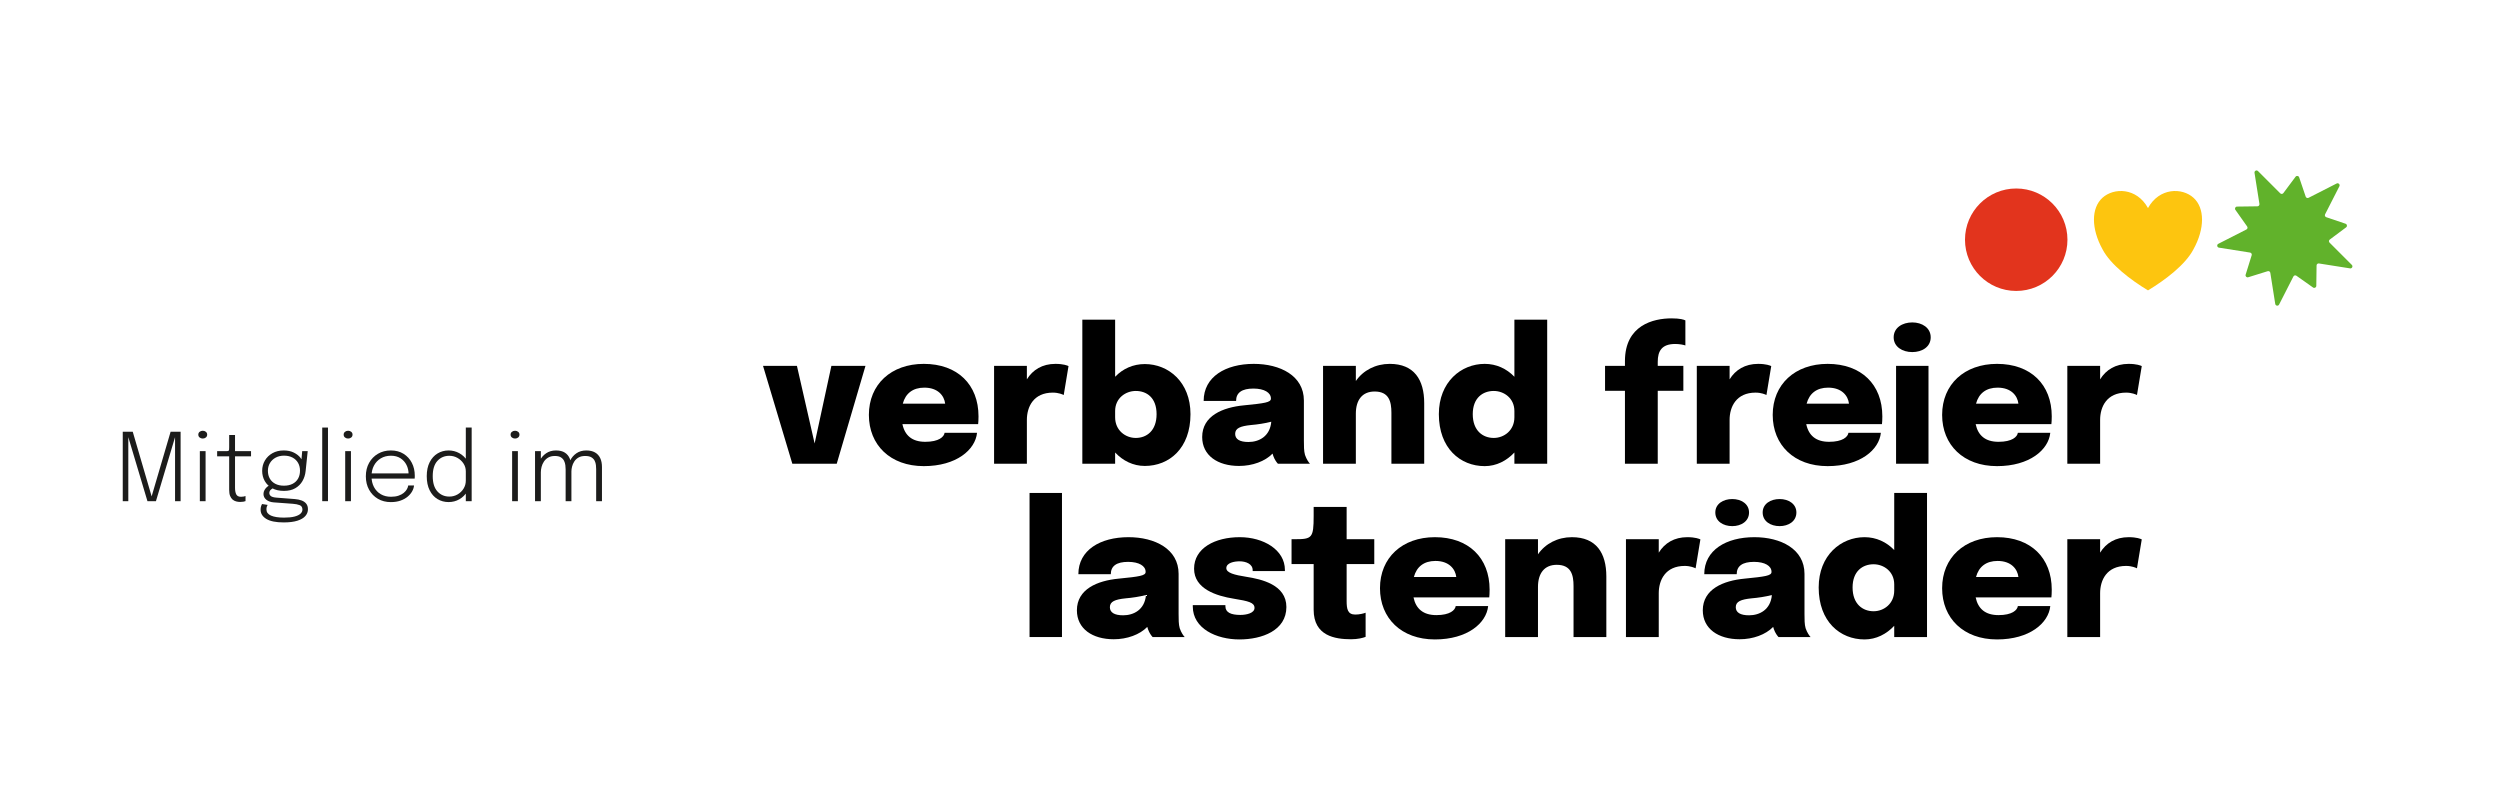
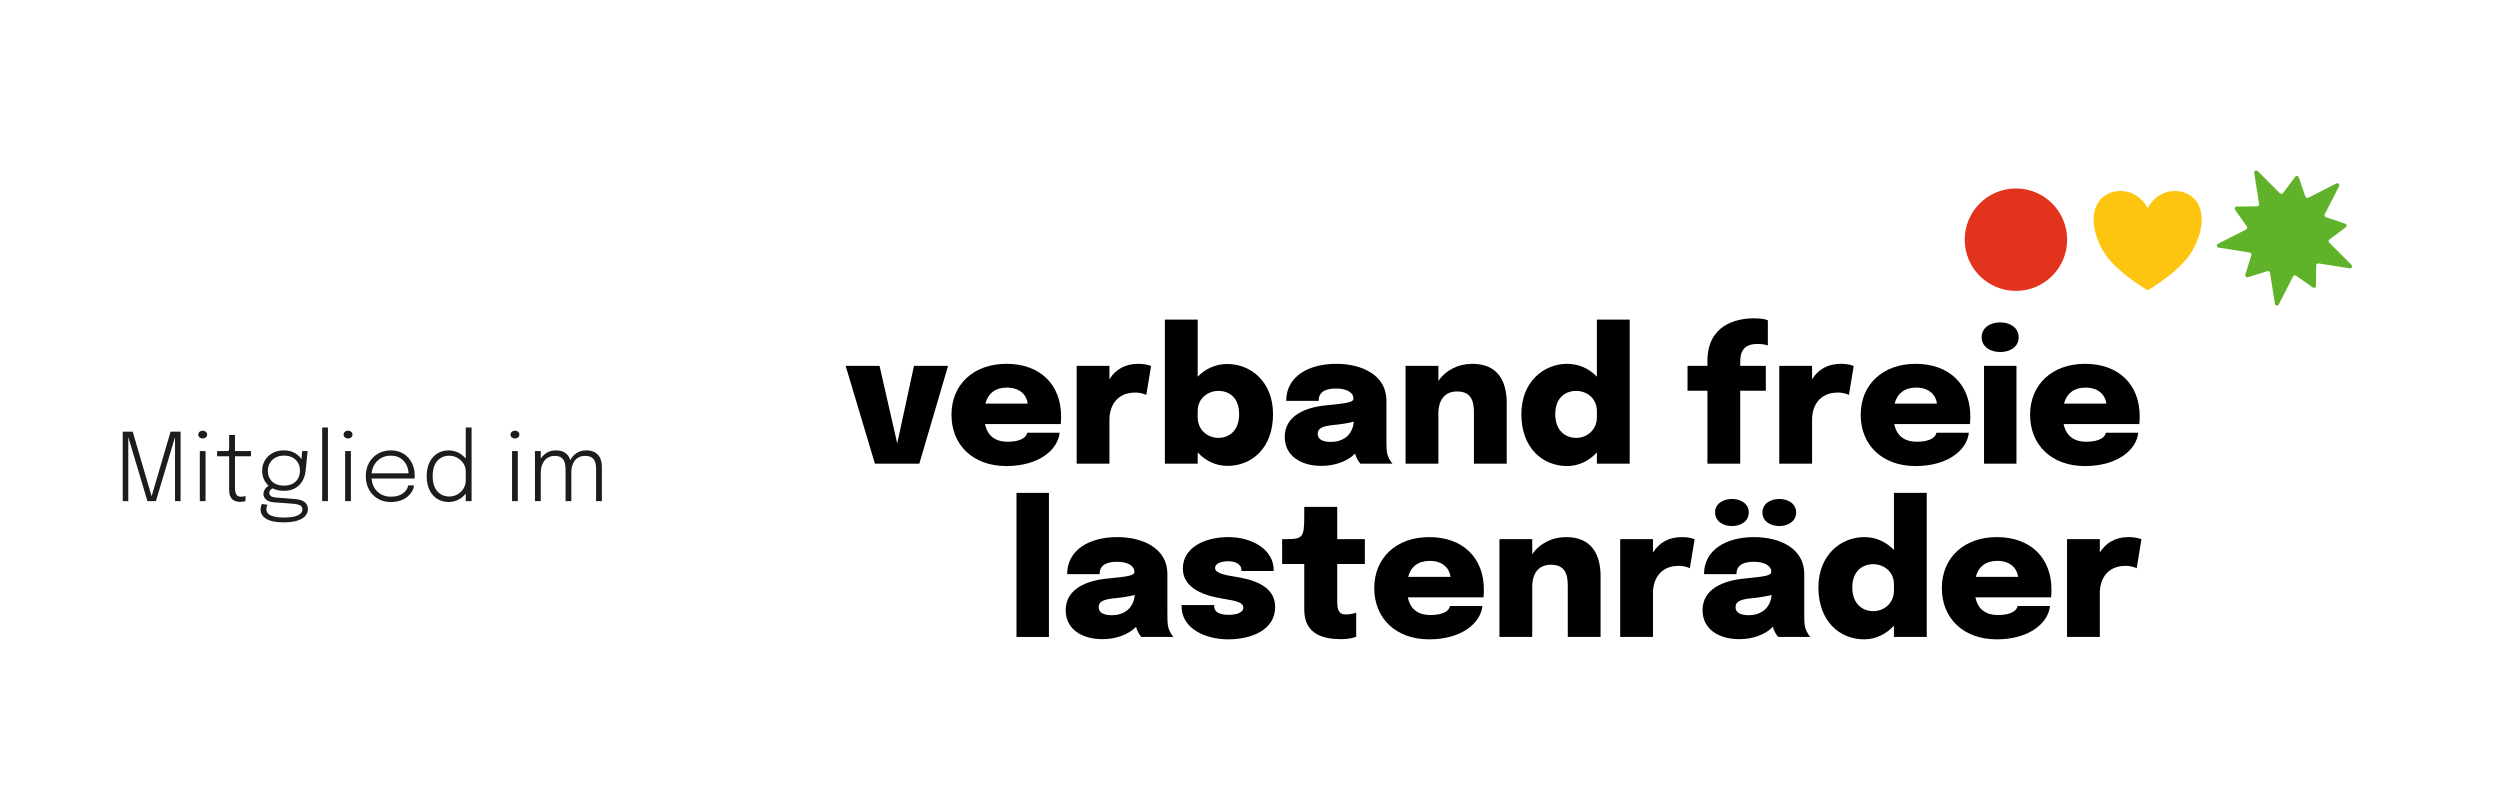
- <svg xmlns="http://www.w3.org/2000/svg" width="100%" height="100%" viewBox="0 0 4566 1467" version="1.1" xml:space="preserve" style="fill-rule:evenodd;clip-rule:evenodd;stroke-linejoin:round;stroke-miterlimit:2;">
-   <rect id="mitglied-verbandfreierlastenräder-b" x="0.346" y="0.69" width="4565.48" height="1465.83" style="fill:none;" />
-   <g transform="matrix(6.73787,0,0,6.73787,-2188.87,-3563.61)">
-     <g transform="matrix(49.9432,0,0,49.9432,531.292,654.595)">
+ <svg xmlns="http://www.w3.org/2000/svg" width="100%" height="100%" viewBox="0 0 1096 353" version="1.1" xml:space="preserve" style="fill-rule:evenodd;clip-rule:evenodd;stroke-linejoin:round;stroke-miterlimit:2;">
+   <rect id="mitglied-verbandfreierlastenräder-b" x="0.083" y="0.166" width="1095.72" height="351.798" style="fill:none;" />
+   <g transform="matrix(1.61709,0,0,1.61709,-525.328,-855.267)">
+     <g transform="matrix(49.9432,0,0,49.9432,553.717,654.595)">
      <path d="M0.564,-0.531l-0.185,-0l-0.091,0.421l-0.096,-0.421l-0.184,-0l0.159,0.531l0.241,-0l0.156,-0.531Z" style="fill-rule:nonzero;" />
    </g>
-     <g transform="matrix(49.9432,0,0,49.9432,558.936,654.595)">
+     <g transform="matrix(49.9432,0,0,49.9432,581.36,654.595)">
      <path d="M0.616,-0.168l-0.176,-0c-0.003,0.022 -0.031,0.049 -0.105,0.049c-0.071,0 -0.111,-0.034 -0.124,-0.096l0.411,0c0.001,-0.008 0.002,-0.024 0.002,-0.042c-0,-0.173 -0.114,-0.285 -0.297,-0.285c-0.177,0 -0.298,0.111 -0.298,0.277c0,0.163 0.116,0.278 0.298,0.278c0.177,-0 0.28,-0.089 0.289,-0.181Zm-0.286,-0.245c0.074,0 0.108,0.044 0.113,0.087l-0.23,-0c0.015,-0.056 0.055,-0.087 0.117,-0.087Z" style="fill-rule:nonzero;" />
    </g>
-     <g transform="matrix(49.9432,0,0,49.9432,591.524,654.595)">
+     <g transform="matrix(49.9432,0,0,49.9432,613.948,654.595)">
      <path d="M0.056,-0l0.178,-0l0,-0.238c0,-0.071 0.036,-0.148 0.141,-0.148c0.031,0 0.053,0.01 0.059,0.013l0.026,-0.157c-0.006,-0.003 -0.028,-0.012 -0.071,-0.012c-0.071,0 -0.123,0.032 -0.155,0.084l0,-0.073l-0.178,-0l-0,0.531Z" style="fill-rule:nonzero;" />
    </g>
-     <g transform="matrix(49.9432,0,0,49.9432,615.446,654.595)">
+     <g transform="matrix(49.9432,0,0,49.9432,637.871,654.595)">
      <path d="M0.056,-0l0.178,-0l0,-0.061c0.042,0.045 0.098,0.073 0.161,0.073c0.133,0 0.248,-0.096 0.248,-0.281c0,-0.175 -0.12,-0.272 -0.248,-0.272c-0.063,-0 -0.119,0.025 -0.161,0.069l0,-0.31l-0.178,0l-0,0.782Zm0.29,-0.395c0.06,-0 0.113,0.037 0.113,0.126c0,0.09 -0.054,0.129 -0.113,0.129c-0.056,0 -0.112,-0.041 -0.112,-0.112l0,-0.034c0,-0.07 0.057,-0.109 0.112,-0.109Z" style="fill-rule:nonzero;" />
    </g>
-     <g transform="matrix(49.9432,0,0,49.9432,649.033,654.595)">
+     <g transform="matrix(49.9432,0,0,49.9432,671.458,654.595)">
      <path d="M0.234,0.012c0.073,-0 0.141,-0.025 0.182,-0.067c0.001,0.004 0.002,0.008 0.004,0.013c0.007,0.02 0.019,0.036 0.025,0.042l0.174,0c-0.006,-0.006 -0.019,-0.024 -0.027,-0.048c-0.006,-0.021 -0.006,-0.048 -0.006,-0.077l-0,-0.218c-0,-0.135 -0.129,-0.199 -0.272,-0.199c-0.153,0 -0.272,0.07 -0.272,0.201l0.176,0c0,-0.045 0.032,-0.067 0.094,-0.067c0.059,-0 0.095,0.022 0.095,0.054l-0,0.001c-0,0.02 -0.034,0.025 -0.146,0.036c-0.116,0.011 -0.227,0.057 -0.227,0.172c0,0.1 0.084,0.157 0.2,0.157Zm0.051,-0.13c-0.047,-0 -0.072,-0.015 -0.072,-0.044c0,-0.031 0.028,-0.042 0.085,-0.048c0.036,-0.003 0.076,-0.009 0.111,-0.018c-0.007,0.08 -0.067,0.11 -0.124,0.11Z" style="fill-rule:nonzero;" />
    </g>
-     <g transform="matrix(49.9432,0,0,49.9432,680.697,654.595)">
+     <g transform="matrix(49.9432,0,0,49.9432,703.122,654.595)">
      <path d="M0.056,-0l0.178,-0l-0,-0.272c-0,-0.073 0.034,-0.12 0.102,-0.12c0.078,-0 0.091,0.055 0.091,0.115l0,0.277l0.178,-0l0,-0.329c0,-0.126 -0.054,-0.213 -0.187,-0.213c-0.077,0 -0.144,0.035 -0.184,0.093l-0,-0.082l-0.178,-0l-0,0.531Z" style="fill-rule:nonzero;" />
    </g>
-     <g transform="matrix(49.9432,0,0,49.9432,713.435,654.595)">
+     <g transform="matrix(49.9432,0,0,49.9432,735.859,654.595)">
      <path d="M0.278,0.013c0.063,-0 0.119,-0.029 0.161,-0.074l-0,0.061l0.178,-0l0,-0.782l-0.178,0l-0,0.31c-0.042,-0.044 -0.098,-0.07 -0.161,-0.07c-0.128,0 -0.249,0.098 -0.249,0.273c0,0.185 0.116,0.282 0.249,0.282Zm0.049,-0.153c-0.059,0 -0.114,-0.039 -0.114,-0.129c0,-0.089 0.055,-0.126 0.114,-0.126c0.055,-0 0.112,0.039 0.112,0.109l-0,0.034c-0,0.071 -0.056,0.112 -0.112,0.112Z" style="fill-rule:nonzero;" />
    </g>
-     <g transform="matrix(49.9432,0,0,49.9432,759.383,654.595)">
+     <g transform="matrix(49.9432,0,0,49.9432,781.807,654.595)">
      <path d="M0.119,-0l0.178,-0l0,-0.396l0.139,-0l-0,-0.135l-0.139,-0l0,-0.022c0,-0.059 0.022,-0.097 0.095,-0.097c0.024,0 0.047,0.005 0.055,0.008l0,-0.136c-0.008,-0.004 -0.028,-0.011 -0.075,-0.011c-0.099,0 -0.253,0.037 -0.253,0.232l0,0.026l-0.108,-0l-0,0.135l0.108,-0l0,0.396Z" style="fill-rule:nonzero;" />
    </g>
-     <g transform="matrix(49.9432,0,0,49.9432,782.007,654.595)">
+     <g transform="matrix(49.9432,0,0,49.9432,804.431,654.595)">
      <path d="M0.056,-0l0.178,-0l0,-0.238c0,-0.071 0.036,-0.148 0.141,-0.148c0.031,0 0.053,0.01 0.059,0.013l0.026,-0.157c-0.006,-0.003 -0.028,-0.012 -0.071,-0.012c-0.071,0 -0.123,0.032 -0.155,0.084l0,-0.073l-0.178,-0l-0,0.531Z" style="fill-rule:nonzero;" />
    </g>
-     <g transform="matrix(49.9432,0,0,49.9432,803.932,654.595)">
+     <g transform="matrix(49.9432,0,0,49.9432,827.855,654.595)">
      <path d="M0.616,-0.168l-0.176,-0c-0.003,0.022 -0.031,0.049 -0.105,0.049c-0.071,0 -0.111,-0.034 -0.124,-0.096l0.411,0c0.001,-0.008 0.002,-0.024 0.002,-0.042c-0,-0.173 -0.114,-0.285 -0.297,-0.285c-0.177,0 -0.298,0.111 -0.298,0.277c0,0.163 0.116,0.278 0.298,0.278c0.177,-0 0.28,-0.089 0.289,-0.181Zm-0.286,-0.245c0.074,0 0.108,0.044 0.113,0.087l-0.23,-0c0.015,-0.056 0.055,-0.087 0.117,-0.087Z" style="fill-rule:nonzero;" />
    </g>
-     <g transform="matrix(49.9432,0,0,49.9432,836.52,654.595)">
+     <g transform="matrix(49.9432,0,0,49.9432,860.443,654.595)">
      <path d="M0.134,-0.606c0.053,0 0.1,-0.028 0.1,-0.08c0,-0.052 -0.047,-0.081 -0.1,-0.081c-0.054,0 -0.101,0.029 -0.101,0.081c0,0.051 0.047,0.08 0.101,0.08Zm-0.088,0.606l0.176,-0l0,-0.531l-0.176,-0l-0,0.531Z" style="fill-rule:nonzero;" />
    </g>
-     <g transform="matrix(49.9432,0,0,49.9432,849.855,654.595)">
+     <g transform="matrix(49.9432,0,0,49.9432,873.777,654.595)">
      <path d="M0.616,-0.168l-0.176,-0c-0.003,0.022 -0.031,0.049 -0.105,0.049c-0.071,0 -0.111,-0.034 -0.124,-0.096l0.411,0c0.001,-0.008 0.002,-0.024 0.002,-0.042c-0,-0.173 -0.114,-0.285 -0.297,-0.285c-0.177,0 -0.298,0.111 -0.298,0.277c0,0.163 0.116,0.278 0.298,0.278c0.177,-0 0.28,-0.089 0.289,-0.181Zm-0.286,-0.245c0.074,0 0.108,0.044 0.113,0.087l-0.23,-0c0.015,-0.056 0.055,-0.087 0.117,-0.087Z" style="fill-rule:nonzero;" />
    </g>
-     <g transform="matrix(49.9432,0,0,49.9432,882.443,654.595)">
-       <path d="M0.056,-0l0.178,-0l0,-0.238c0,-0.071 0.036,-0.148 0.141,-0.148c0.031,0 0.053,0.01 0.059,0.013l0.026,-0.157c-0.006,-0.003 -0.028,-0.012 -0.071,-0.012c-0.071,0 -0.123,0.032 -0.155,0.084l0,-0.073l-0.178,-0l-0,0.531Z" style="fill-rule:nonzero;" />
-     </g>
-     <g transform="matrix(49.9432,0,0,49.9432,600.788,701.572)">
+     <g transform="matrix(49.9432,0,0,49.9432,597.292,701.572)">
      <rect x="0.063" y="-0.782" width="0.176" height="0.782" style="fill-rule:nonzero;" />
    </g>
-     <g transform="matrix(49.9432,0,0,49.9432,615.072,701.572)">
+     <g transform="matrix(49.9432,0,0,49.9432,612.075,701.572)">
      <path d="M0.234,0.012c0.073,-0 0.141,-0.025 0.182,-0.067c0.001,0.004 0.002,0.008 0.004,0.013c0.007,0.02 0.019,0.036 0.025,0.042l0.174,0c-0.006,-0.006 -0.019,-0.024 -0.027,-0.048c-0.006,-0.021 -0.006,-0.048 -0.006,-0.077l-0,-0.218c-0,-0.135 -0.129,-0.199 -0.272,-0.199c-0.153,0 -0.272,0.07 -0.272,0.201l0.176,0c0,-0.045 0.032,-0.067 0.094,-0.067c0.059,-0 0.095,0.022 0.095,0.054l-0,0.001c-0,0.02 -0.034,0.025 -0.146,0.036c-0.116,0.011 -0.227,0.057 -0.227,0.172c0,0.1 0.084,0.157 0.2,0.157Zm0.051,-0.13c-0.047,-0 -0.072,-0.015 -0.072,-0.044c0,-0.031 0.028,-0.042 0.085,-0.048c0.036,-0.003 0.076,-0.009 0.111,-0.018c-0.007,0.08 -0.067,0.11 -0.124,0.11Z" style="fill-rule:nonzero;" />
    </g>
-     <g transform="matrix(49.9432,0,0,49.9432,646.736,701.572)">
+     <g transform="matrix(49.9432,0,0,49.9432,643.739,701.572)">
      <path d="M0.282,0.013c0.122,-0 0.255,-0.048 0.255,-0.176c-0,-0.121 -0.135,-0.151 -0.218,-0.164c-0.063,-0.01 -0.108,-0.021 -0.108,-0.047c-0,-0.029 0.043,-0.037 0.072,-0.037c0.034,-0 0.071,0.014 0.071,0.048l0,0.005l0.175,0l0,-0.006c0,-0.11 -0.117,-0.178 -0.245,-0.178c-0.134,0 -0.248,0.059 -0.248,0.171c0,0.11 0.122,0.148 0.216,0.163c0.08,0.013 0.112,0.021 0.112,0.05c0,0.028 -0.043,0.038 -0.077,0.038c-0.05,0 -0.081,-0.013 -0.081,-0.047l0,-0.006l-0.177,0l0,0.007c0,0.12 0.128,0.179 0.253,0.179Z" style="fill-rule:nonzero;" />
    </g>
-     <g transform="matrix(49.9432,0,0,49.9432,674.404,701.572)">
+     <g transform="matrix(49.9432,0,0,49.9432,671.907,701.572)">
      <path d="M0.334,0.012c0.036,0 0.064,-0.007 0.079,-0.013l-0,-0.131c-0.01,0.004 -0.033,0.01 -0.056,0.01c-0.042,-0 -0.047,-0.031 -0.047,-0.074l0,-0.2l0.15,-0l0,-0.135l-0.15,-0l0,-0.175l-0.179,0l0,0.049c0,0.12 -0.009,0.126 -0.102,0.126l-0.018,-0l-0,0.135l0.12,-0l0,0.248c0,0.142 0.116,0.16 0.203,0.16Z" style="fill-rule:nonzero;" />
    </g>
-     <g transform="matrix(49.9432,0,0,49.9432,697.478,701.572)">
+     <g transform="matrix(49.9432,0,0,49.9432,695.98,701.572)">
      <path d="M0.616,-0.168l-0.176,-0c-0.003,0.022 -0.031,0.049 -0.105,0.049c-0.071,0 -0.111,-0.034 -0.124,-0.096l0.411,0c0.001,-0.008 0.002,-0.024 0.002,-0.042c-0,-0.173 -0.114,-0.285 -0.297,-0.285c-0.177,0 -0.298,0.111 -0.298,0.277c0,0.163 0.116,0.278 0.298,0.278c0.177,-0 0.28,-0.089 0.289,-0.181Zm-0.286,-0.245c0.074,0 0.108,0.044 0.113,0.087l-0.23,-0c0.015,-0.056 0.055,-0.087 0.117,-0.087Z" style="fill-rule:nonzero;" />
    </g>
-     <g transform="matrix(49.9432,0,0,49.9432,730.066,701.572)">
+     <g transform="matrix(49.9432,0,0,49.9432,728.568,701.572)">
      <path d="M0.056,-0l0.178,-0l-0,-0.272c-0,-0.073 0.034,-0.12 0.102,-0.12c0.078,-0 0.091,0.055 0.091,0.115l0,0.277l0.178,-0l0,-0.329c0,-0.126 -0.054,-0.213 -0.187,-0.213c-0.077,0 -0.144,0.035 -0.184,0.093l-0,-0.082l-0.178,-0l-0,0.531Z" style="fill-rule:nonzero;" />
    </g>
-     <g transform="matrix(49.9432,0,0,49.9432,762.804,701.572)">
+     <g transform="matrix(49.9432,0,0,49.9432,761.305,701.572)">
      <path d="M0.056,-0l0.178,-0l0,-0.238c0,-0.071 0.036,-0.148 0.141,-0.148c0.031,0 0.053,0.01 0.059,0.013l0.026,-0.157c-0.006,-0.003 -0.028,-0.012 -0.071,-0.012c-0.071,0 -0.123,0.032 -0.155,0.084l0,-0.073l-0.178,-0l-0,0.531Z" style="fill-rule:nonzero;" />
    </g>
    <g transform="matrix(49.9432,0,0,49.9432,784.729,701.572)">
      <path d="M0.194,-0.602c0.048,0 0.091,-0.026 0.091,-0.074c0,-0.047 -0.043,-0.073 -0.091,-0.073c-0.049,-0 -0.092,0.026 -0.092,0.073c0,0.048 0.043,0.074 0.092,0.074Zm0.257,0c0.048,0 0.091,-0.026 0.091,-0.074c0,-0.047 -0.043,-0.073 -0.091,-0.073c-0.049,-0 -0.092,0.026 -0.092,0.073c0,0.048 0.043,0.074 0.092,0.074Zm-0.217,0.614c0.073,-0 0.141,-0.025 0.182,-0.067c0.001,0.004 0.002,0.008 0.004,0.013c0.007,0.02 0.019,0.036 0.025,0.042l0.174,-0c-0.006,-0.006 -0.019,-0.024 -0.027,-0.048c-0.006,-0.021 -0.006,-0.048 -0.006,-0.077l-0,-0.218c-0,-0.135 -0.129,-0.199 -0.272,-0.199c-0.153,0 -0.272,0.07 -0.272,0.201l0.176,0c0,-0.045 0.032,-0.067 0.094,-0.067c0.059,-0 0.095,0.022 0.095,0.054l-0,0.001c-0,0.02 -0.034,0.025 -0.146,0.036c-0.116,0.011 -0.227,0.057 -0.227,0.172c0,0.1 0.084,0.157 0.2,0.157Zm0.051,-0.13c-0.047,-0 -0.072,-0.015 -0.072,-0.044c0,-0.031 0.028,-0.042 0.085,-0.048c0.036,-0.003 0.076,-0.009 0.111,-0.018c-0.007,0.08 -0.067,0.11 -0.124,0.11Z" style="fill-rule:nonzero;" />
    </g>
    <g transform="matrix(49.9432,0,0,49.9432,816.393,701.572)">
      <path d="M0.278,0.013c0.063,-0 0.119,-0.029 0.161,-0.074l-0,0.061l0.178,-0l0,-0.782l-0.178,0l-0,0.31c-0.042,-0.044 -0.098,-0.07 -0.161,-0.07c-0.128,0 -0.249,0.098 -0.249,0.273c0,0.185 0.116,0.282 0.249,0.282Zm0.049,-0.153c-0.059,0 -0.114,-0.039 -0.114,-0.129c0,-0.089 0.055,-0.126 0.114,-0.126c0.055,-0 0.112,0.039 0.112,0.109l-0,0.034c-0,0.071 -0.056,0.112 -0.112,0.112Z" style="fill-rule:nonzero;" />
    </g>
    <g transform="matrix(49.9432,0,0,49.9432,849.855,701.572)">
      <path d="M0.616,-0.168l-0.176,-0c-0.003,0.022 -0.031,0.049 -0.105,0.049c-0.071,0 -0.111,-0.034 -0.124,-0.096l0.411,0c0.001,-0.008 0.002,-0.024 0.002,-0.042c-0,-0.173 -0.114,-0.285 -0.297,-0.285c-0.177,0 -0.298,0.111 -0.298,0.277c0,0.163 0.116,0.278 0.298,0.278c0.177,-0 0.28,-0.089 0.289,-0.181Zm-0.286,-0.245c0.074,0 0.108,0.044 0.113,0.087l-0.23,-0c0.015,-0.056 0.055,-0.087 0.117,-0.087Z" style="fill-rule:nonzero;" />
    </g>
    <g transform="matrix(49.9432,0,0,49.9432,882.443,701.572)">
      <path d="M0.056,-0l0.178,-0l0,-0.238c0,-0.071 0.036,-0.148 0.141,-0.148c0.031,0 0.053,0.01 0.059,0.013l0.026,-0.157c-0.006,-0.003 -0.028,-0.012 -0.071,-0.012c-0.071,0 -0.123,0.032 -0.155,0.084l0,-0.073l-0.178,-0l-0,0.531Z" style="fill-rule:nonzero;" />
    </g>
  </g>
  <g>
-     <path d="M3775.99,437.819c-0,-51.671 -41.889,-93.56 -93.561,-93.56c-51.667,-0 -93.557,41.889 -93.557,93.56c0,51.672 41.89,93.561 93.557,93.561c51.672,-0 93.561,-41.889 93.561,-93.561" style="fill:#e2341d;" />
-     <path d="M3923.09,379.991c20.777,-37.594 62.333,-37.594 83.11,-18.797c20.779,18.797 20.779,56.39 0,93.984c-14.544,28.195 -51.944,56.39 -83.11,75.187c-31.167,-18.797 -68.567,-46.992 -83.111,-75.187c-20.778,-37.594 -20.778,-75.187 -0,-93.984c20.778,-18.797 62.333,-18.797 83.111,18.797Z" style="fill:#fdc50f;" />
-     <path d="M4272.66,340.187l-26.125,51.25c-1.037,2.038 -0.028,4.517 2.136,5.253l35.286,11.952c2.857,0.968 3.457,4.751 1.037,6.556l-29.874,22.3c-1.834,1.364 -2.024,4.039 -0.41,5.653l40.655,40.655c2.569,2.569 0.349,6.919 -3.233,6.351l-56.81,-8.975c-2.256,-0.358 -4.303,1.368 -4.336,3.653l-0.488,37.272c-0.038,3.015 -3.448,4.751 -5.914,3.011l-30.419,-21.51c-1.861,-1.321 -4.467,-0.679 -5.504,1.359l-26.125,51.254c-1.652,3.233 -6.477,2.466 -7.044,-1.121l-8.975,-56.791c-0.359,-2.257 -2.634,-3.676 -4.816,-2.996l-35.588,11.073c-2.885,0.898 -5.593,-1.81 -4.695,-4.695l11.074,-35.583c0.679,-2.182 -0.736,-4.462 -2.992,-4.816l-56.795,-8.98c-3.588,-0.563 -4.355,-5.392 -1.122,-7.039l51.259,-26.13c2.033,-1.037 2.675,-3.638 1.354,-5.504l-21.505,-30.419c-1.745,-2.466 -0.009,-5.876 3.01,-5.913l37.273,-0.489c2.28,-0.028 4.006,-2.08 3.652,-4.336l-8.979,-56.805c-0.568,-3.587 3.787,-5.802 6.351,-3.234l40.655,40.651c1.619,1.619 4.29,1.424 5.657,-0.405l22.296,-29.879c1.81,-2.42 5.588,-1.82 6.556,1.042l11.953,35.281c0.735,2.164 3.219,3.173 5.257,2.136l51.245,-26.12c3.238,-1.652 6.69,1.805 5.043,5.038" style="fill:#61b22b;" />
+     <path d="M906.237,105.077c-0,-12.402 -10.054,-22.455 -22.455,-22.455c-12.4,0 -22.454,10.053 -22.454,22.455c0,12.401 10.054,22.454 22.454,22.454c12.401,0 22.455,-10.053 22.455,-22.454" style="fill:#e2341d;" />
+     <path d="M941.542,91.198c4.987,-9.023 14.96,-9.023 19.947,-4.511c4.987,4.511 4.987,13.533 -0,22.556c-3.491,6.767 -12.467,13.533 -19.947,18.045c-7.48,-4.512 -16.456,-11.278 -19.946,-18.045c-4.987,-9.023 -4.987,-18.045 -0,-22.556c4.986,-4.512 14.96,-4.512 19.946,4.511Z" style="fill:#fdc50f;" />
+     <path d="M1025.44,81.645l-6.27,12.3c-0.249,0.489 -0.006,1.084 0.513,1.261l8.469,2.868c0.685,0.232 0.829,1.14 0.249,1.574l-7.17,5.352c-0.44,0.327 -0.486,0.969 -0.099,1.356l9.758,9.758c0.616,0.616 0.083,1.66 -0.776,1.524l-13.635,-2.154c-0.541,-0.086 -1.033,0.328 -1.04,0.876l-0.118,8.946c-0.009,0.723 -0.827,1.14 -1.419,0.722l-7.3,-5.162c-0.447,-0.317 -1.072,-0.163 -1.321,0.326l-6.27,12.301c-0.397,0.776 -1.555,0.592 -1.691,-0.269l-2.154,-13.63c-0.086,-0.541 -0.632,-0.882 -1.156,-0.719l-8.541,2.658c-0.692,0.215 -1.342,-0.435 -1.127,-1.127l2.658,-8.54c0.163,-0.524 -0.176,-1.071 -0.718,-1.156l-13.631,-2.155c-0.861,-0.135 -1.045,-1.294 -0.269,-1.689l12.302,-6.272c0.488,-0.249 0.642,-0.873 0.325,-1.321l-5.161,-7.3c-0.419,-0.592 -0.002,-1.41 0.722,-1.419l8.946,-0.118c0.547,-0.006 0.961,-0.499 0.876,-1.04l-2.155,-13.633c-0.136,-0.861 0.909,-1.393 1.524,-0.777l9.758,9.757c0.388,0.388 1.029,0.341 1.357,-0.098l5.351,-7.171c0.435,-0.58 1.342,-0.436 1.574,0.25l2.868,8.468c0.177,0.519 0.773,0.762 1.262,0.512l12.299,-6.268c0.777,-0.397 1.606,0.433 1.21,1.209" style="fill:#61b22b;" />
  </g>
-   <path d="M311.623,788.461l18.238,-0l-0,126.891l-10.151,0l-0,-118.374l0.4,0.144l-35.3,118.23l-15.513,0l-35.357,-118.288l0.4,-0.144l0,118.432l-10.151,0l-0,-126.891l18.239,-0l34.698,118.69l-0.344,0l34.841,-118.69Z" style="fill:#1c1c1b;fill-rule:nonzero;" />
-   <path d="M364.989,915.352l-0,-91.361l10.495,-0l0,91.361l-10.495,0Zm5.333,-114.389c-2.218,0 -4.129,-0.65 -5.735,-1.95c-1.606,-1.299 -2.409,-3.039 -2.409,-5.218c-0,-2.122 0.803,-3.833 2.409,-5.133c1.606,-1.3 3.517,-1.95 5.735,-1.95c2.199,0 4.091,0.65 5.678,1.95c1.587,1.3 2.381,3.011 2.381,5.133c-0,2.179 -0.794,3.919 -2.381,5.218c-1.587,1.3 -3.479,1.95 -5.678,1.95Z" style="fill:#1c1c1b;fill-rule:nonzero;" />
-   <path d="M438.773,916.757c-2.581,0 -5.086,-0.325 -7.514,-0.974c-2.428,-0.65 -4.598,-1.783 -6.51,-3.399c-1.912,-1.615 -3.422,-3.857 -4.53,-6.725c-1.109,-2.867 -1.663,-6.518 -1.663,-10.953l-0,-61.31l-21.967,-0l0,-9.405l15.773,-0c1.51,-0 2.69,-0.053 3.541,-0.158c0.851,-0.106 1.463,-0.388 1.836,-0.847c0.372,-0.458 0.602,-1.175 0.688,-2.15c0.086,-0.975 0.129,-2.342 0.129,-4.1l-0,-22.225l10.696,0l-0,29.48l29.249,-0l0,9.405l-29.249,-0l-0,57.41c-0,5.199 0.755,9.252 2.265,12.158c1.511,2.906 4.388,4.36 8.632,4.36c1.625,-0 3.216,-0.139 4.774,-0.416c1.558,-0.278 2.719,-0.598 3.485,-0.961l-0,9.319c-0.938,0.402 -2.271,0.751 -4.001,1.047c-1.73,0.296 -3.608,0.444 -5.634,0.444Z" style="fill:#1c1c1b;fill-rule:nonzero;" />
-   <path d="M538.421,911.481c4.703,0.363 8.857,1.223 12.46,2.581c3.604,1.358 6.429,3.341 8.474,5.951c2.045,2.609 3.068,5.997 3.068,10.164c0,4.551 -1.572,8.638 -4.717,12.26c-3.145,3.623 -7.987,6.481 -14.525,8.574c-6.538,2.093 -14.883,3.14 -25.034,3.14c-14.146,0 -24.713,-2.127 -31.701,-6.38c-6.987,-4.254 -10.481,-9.85 -10.481,-16.79c-0,-2.371 0.277,-4.431 0.831,-6.18c0.555,-1.75 1.166,-3.159 1.836,-4.229l10.123,1.577c-0.497,0.726 -0.98,1.802 -1.449,3.226c-0.468,1.424 -0.702,3.082 -0.702,4.975c0,5.085 2.777,8.861 8.33,11.327c5.553,2.466 13.511,3.699 23.873,3.699c7.838,0 14.219,-0.645 19.141,-1.935c4.923,-1.291 8.555,-3.05 10.897,-5.277c2.342,-2.227 3.513,-4.698 3.513,-7.413c-0,-4.11 -1.678,-6.82 -5.033,-8.129c-3.355,-1.309 -7.527,-2.146 -12.517,-2.51l-34.813,-2.551c-5.621,-0.44 -10.156,-2.056 -13.607,-4.847c-3.45,-2.791 -5.175,-6.289 -5.175,-10.496c-0,-2.618 0.645,-5.046 1.935,-7.282c1.291,-2.237 2.806,-4.101 4.546,-5.592c1.739,-1.491 3.307,-2.39 4.702,-2.697l8.517,4.101c-1.567,0.287 -3.46,1.319 -5.678,3.097c-2.218,1.778 -3.327,3.958 -3.327,6.539c0,2.294 0.952,4.191 2.854,5.691c1.903,1.501 5.406,2.452 10.51,2.854l33.149,2.552Zm13.507,-87.49l10.065,-0l-3.785,36.246c-0.688,6.748 -2.614,12.871 -5.778,18.367c-3.164,5.497 -7.551,9.865 -13.163,13.105c-5.611,3.241 -12.479,4.861 -20.604,4.861c-8.431,0 -15.614,-1.625 -21.55,-4.875c-5.936,-3.251 -10.467,-7.648 -13.592,-13.192c-3.126,-5.543 -4.689,-11.728 -4.689,-18.553c0,-6.921 1.654,-13.201 4.961,-18.84c3.308,-5.639 7.92,-10.117 13.837,-13.434c5.917,-3.317 12.746,-4.976 20.489,-4.976c7.169,0 13.334,1.291 18.496,3.871c5.161,2.581 9.214,5.764 12.159,9.549c2.944,3.786 4.626,7.504 5.046,11.156l-3.899,-0l2.007,-23.285Zm-33.321,63.058c6.155,0 11.417,-1.133 15.785,-3.398c4.368,-2.265 7.714,-5.453 10.036,-9.563c2.323,-4.11 3.485,-8.937 3.485,-14.482c-0,-5.315 -1.166,-10.032 -3.499,-14.151c-2.332,-4.12 -5.677,-7.355 -10.036,-9.707c-4.359,-2.351 -9.578,-3.527 -15.657,-3.527c-5.812,-0 -10.93,1.209 -15.356,3.627c-4.426,2.418 -7.877,5.707 -10.352,9.865c-2.476,4.158 -3.714,8.884 -3.714,14.179c0,5.392 1.166,10.128 3.499,14.21c2.332,4.082 5.682,7.26 10.051,9.535c4.368,2.275 9.621,3.412 15.758,3.412Z" style="fill:#1c1c1b;fill-rule:nonzero;" />
-   <rect x="588.518" y="780.89" width="10.495" height="134.462" style="fill:#1c1c1b;fill-rule:nonzero;" />
-   <path d="M630.471,915.352l0,-91.361l10.496,-0l-0,91.361l-10.496,0Zm5.334,-114.389c-2.218,0 -4.13,-0.65 -5.736,-1.95c-1.605,-1.299 -2.408,-3.039 -2.408,-5.218c-0,-2.122 0.803,-3.833 2.408,-5.133c1.606,-1.3 3.518,-1.95 5.736,-1.95c2.198,0 4.091,0.65 5.678,1.95c1.587,1.3 2.381,3.011 2.381,5.133c-0,2.179 -0.794,3.919 -2.381,5.218c-1.587,1.3 -3.48,1.95 -5.678,1.95Z" style="fill:#1c1c1b;fill-rule:nonzero;" />
-   <path d="M674.346,874.117l-0,-9.521l73.984,-0l-2.093,2.925l0,-1.721c0,-5.926 -1.257,-11.432 -3.771,-16.517c-2.514,-5.086 -6.17,-9.182 -10.969,-12.288c-4.798,-3.107 -10.638,-4.66 -17.521,-4.66c-6.959,0 -13.105,1.592 -18.439,4.775c-5.334,3.183 -9.501,7.575 -12.502,13.176c-3.002,5.601 -4.502,12.082 -4.502,19.443c-0,7.494 1.481,14.06 4.444,19.7c2.964,5.64 7.117,10.027 12.46,13.162c5.343,3.135 11.552,4.703 18.626,4.703c5.256,-0 9.82,-0.655 13.691,-1.964c3.872,-1.309 7.079,-3.02 9.621,-5.133c2.543,-2.112 4.484,-4.359 5.822,-6.739c1.339,-2.38 2.122,-4.64 2.352,-6.781l10.638,-0c-0.267,3.384 -1.361,6.848 -3.283,10.394c-1.921,3.546 -4.645,6.83 -8.172,9.851c-3.528,3.02 -7.877,5.463 -13.048,7.327c-5.172,1.864 -11.142,2.796 -17.909,2.796c-8.851,-0 -16.699,-2.003 -23.543,-6.008c-6.844,-4.005 -12.23,-9.549 -16.159,-16.632c-3.929,-7.083 -5.893,-15.232 -5.893,-24.447c-0,-9.291 1.974,-17.478 5.922,-24.561c3.948,-7.083 9.363,-12.637 16.245,-16.661c6.882,-4.024 14.72,-6.036 23.514,-6.036c8.928,0 16.661,2.041 23.199,6.122c6.538,4.082 11.59,9.602 15.155,16.561c3.566,6.958 5.348,14.759 5.348,23.4c0,0.746 -0.019,1.701 -0.057,2.867c-0.038,1.166 -0.095,1.988 -0.171,2.467l-82.989,-0Z" style="fill:#1c1c1b;fill-rule:nonzero;" />
-   <path d="M819.331,916.987c-7.474,-0 -14.232,-1.826 -20.273,-5.477c-6.042,-3.651 -10.826,-9.004 -14.353,-16.058c-3.527,-7.055 -5.291,-15.648 -5.291,-25.781c0,-10.017 1.783,-18.525 5.349,-25.522c3.566,-6.997 8.369,-12.321 14.41,-15.972c6.04,-3.651 12.76,-5.477 20.158,-5.477c6.997,0 13.483,1.654 19.458,4.961c5.974,3.307 10.773,7.819 14.395,13.535c3.623,5.717 5.434,12.207 5.434,19.471l0,1.204l-7.857,0.172l0,-1.146c0,-5.219 -1.395,-9.975 -4.187,-14.267c-2.791,-4.292 -6.472,-7.728 -11.04,-10.309c-4.569,-2.581 -9.511,-3.871 -14.826,-3.871c-8.87,-0 -16.149,3.12 -21.837,9.362c-5.687,6.242 -8.531,15.529 -8.531,27.859c-0,12.293 2.853,21.579 8.56,27.859c5.706,6.28 12.976,9.42 21.808,9.42c5.429,-0 10.419,-1.31 14.969,-3.929c4.55,-2.618 8.202,-6.136 10.955,-10.552c2.753,-4.416 4.129,-9.348 4.129,-14.797l7.857,0.172c0,7.399 -1.778,14.056 -5.334,19.973c-3.556,5.916 -8.301,10.591 -14.237,14.022c-5.936,3.432 -12.508,5.148 -19.716,5.148Zm31.43,-1.635l0,-134.462l10.696,0l-0,134.462l-10.696,0Z" style="fill:#1c1c1b;fill-rule:nonzero;" />
-   <path d="M935.355,915.352l0,-91.361l10.496,-0l-0,91.361l-10.496,0Zm5.334,-114.389c-2.218,0 -4.13,-0.65 -5.736,-1.95c-1.606,-1.299 -2.409,-3.039 -2.409,-5.218c0,-2.122 0.803,-3.833 2.409,-5.133c1.606,-1.3 3.518,-1.95 5.736,-1.95c2.198,0 4.091,0.65 5.678,1.95c1.587,1.3 2.38,3.011 2.38,5.133c0,2.179 -0.793,3.919 -2.38,5.218c-1.587,1.3 -3.48,1.95 -5.678,1.95Z" style="fill:#1c1c1b;fill-rule:nonzero;" />
-   <path d="M1033.08,915.352l0,-58.069c0,-2.236 -0.167,-4.75 -0.502,-7.541c-0.335,-2.791 -1.119,-5.472 -2.352,-8.044c-1.233,-2.571 -3.173,-4.698 -5.821,-6.38c-2.647,-1.682 -6.303,-2.523 -10.968,-2.523c-4.837,-0 -8.895,0.96 -12.173,2.881c-3.279,1.921 -5.912,4.397 -7.9,7.427c-1.988,3.03 -3.412,6.266 -4.273,9.707c-0.86,3.441 -1.29,6.681 -1.29,9.721l-6.31,-2.495c0,-6.576 1.377,-12.699 4.13,-18.367c2.753,-5.668 6.667,-10.246 11.743,-13.735c5.075,-3.489 11.093,-5.234 18.052,-5.234c6.729,0 12.158,1.338 16.288,4.015c4.129,2.676 7.15,6.408 9.061,11.197c1.912,4.789 2.868,10.386 2.868,16.791l0,60.649l-10.553,0Zm-55.89,0l-0,-91.361l10.611,-0l0,91.361l-10.611,0Zm111.636,0l0,-58.499c0,-2.16 -0.143,-4.612 -0.43,-7.355c-0.287,-2.743 -1.042,-5.376 -2.265,-7.9c-1.224,-2.523 -3.198,-4.621 -5.922,-6.294c-2.725,-1.673 -6.534,-2.509 -11.427,-2.509c-4.894,-0 -8.966,0.946 -12.216,2.838c-3.251,1.892 -5.822,4.315 -7.715,7.269c-1.892,2.954 -3.235,6.041 -4.028,9.263c-0.793,3.221 -1.19,6.151 -1.19,8.789l-6.309,-2.266c-0,-6.174 1.328,-12 3.986,-17.477c2.657,-5.477 6.486,-9.932 11.485,-13.363c4.999,-3.432 11.007,-5.148 18.023,-5.148c6.309,0 11.58,1.2 15.815,3.599c4.234,2.4 7.426,5.845 9.577,10.338c2.151,4.492 3.226,9.931 3.226,16.317l-0,62.398l-10.61,0Z" style="fill:#1c1c1b;fill-rule:nonzero;" />
+   <path d="M74.79,189.231l4.377,-0l-0,30.454l-2.437,-0l0,-28.41l0.096,0.034l-8.472,28.376l-3.723,-0l-8.486,-28.39l0.097,-0.034l-0,28.424l-2.437,-0l0,-30.454l4.378,-0l8.327,28.485l-0.082,0l8.362,-28.485Z" style="fill:#1c1c1b;fill-rule:nonzero;" />
+   <path d="M87.597,219.685l0,-21.927l2.519,-0l0,21.927l-2.519,-0Zm1.28,-27.454c-0.532,0 -0.991,-0.156 -1.376,-0.468c-0.386,-0.312 -0.578,-0.729 -0.578,-1.252c-0,-0.51 0.192,-0.92 0.578,-1.232c0.385,-0.312 0.844,-0.468 1.376,-0.468c0.528,-0 0.982,0.156 1.363,0.468c0.381,0.312 0.571,0.722 0.571,1.232c0,0.523 -0.19,0.94 -0.571,1.252c-0.381,0.312 -0.835,0.468 -1.363,0.468Z" style="fill:#1c1c1b;fill-rule:nonzero;" />
+   <path d="M105.305,220.022c-0.619,-0 -1.22,-0.078 -1.803,-0.234c-0.583,-0.156 -1.103,-0.428 -1.562,-0.816c-0.459,-0.388 -0.821,-0.926 -1.088,-1.614c-0.266,-0.688 -0.399,-1.564 -0.399,-2.629l0,-14.714l-5.272,-0l0,-2.257l3.786,-0c0.362,-0 0.646,-0.013 0.85,-0.038c0.204,-0.025 0.351,-0.093 0.44,-0.203c0.09,-0.11 0.145,-0.282 0.165,-0.516c0.021,-0.234 0.031,-0.562 0.031,-0.984l0,-5.334l2.567,-0l0,7.075l7.02,-0l0,2.257l-7.02,-0l0,13.778c0,1.248 0.182,2.221 0.544,2.918c0.363,0.698 1.053,1.047 2.072,1.047c0.39,-0 0.772,-0.034 1.145,-0.1c0.374,-0.067 0.653,-0.144 0.837,-0.231l-0,2.237c-0.225,0.096 -0.545,0.18 -0.96,0.251c-0.416,0.071 -0.866,0.107 -1.353,0.107Z" style="fill:#1c1c1b;fill-rule:nonzero;" />
+   <path d="M129.221,218.755c1.129,0.088 2.126,0.294 2.991,0.62c0.864,0.326 1.542,0.802 2.033,1.428c0.491,0.626 0.737,1.44 0.737,2.44c-0,1.092 -0.378,2.072 -1.133,2.942c-0.754,0.869 -1.916,1.555 -3.486,2.058c-1.569,0.502 -3.571,0.753 -6.008,0.753c-3.395,0 -5.931,-0.51 -7.608,-1.531c-1.677,-1.021 -2.515,-2.364 -2.515,-4.029c-0,-0.57 0.066,-1.064 0.199,-1.484c0.133,-0.42 0.28,-0.758 0.441,-1.015l2.429,0.379c-0.119,0.174 -0.235,0.432 -0.347,0.774c-0.113,0.342 -0.169,0.74 -0.169,1.194c-0,1.22 0.666,2.127 1.999,2.718c1.333,0.592 3.243,0.888 5.73,0.888c1.881,0 3.412,-0.155 4.594,-0.464c1.181,-0.31 2.053,-0.732 2.615,-1.267c0.562,-0.534 0.843,-1.127 0.843,-1.779c-0,-0.986 -0.403,-1.637 -1.208,-1.951c-0.805,-0.314 -1.807,-0.515 -3.004,-0.602l-8.355,-0.612c-1.349,-0.106 -2.438,-0.494 -3.266,-1.164c-0.828,-0.669 -1.242,-1.509 -1.242,-2.519c0,-0.628 0.155,-1.211 0.465,-1.747c0.309,-0.537 0.673,-0.985 1.09,-1.343c0.418,-0.357 0.794,-0.573 1.129,-0.647l2.044,0.985c-0.376,0.068 -0.83,0.316 -1.363,0.743c-0.532,0.427 -0.798,0.95 -0.798,1.569c-0,0.551 0.228,1.006 0.685,1.366c0.456,0.36 1.297,0.588 2.522,0.685l7.956,0.612Zm3.242,-20.997l2.415,-0l-0.908,8.699c-0.165,1.619 -0.628,3.089 -1.387,4.408c-0.759,1.319 -1.812,2.368 -3.159,3.145c-1.346,0.778 -2.995,1.167 -4.945,1.167c-2.023,-0 -3.747,-0.39 -5.172,-1.17c-1.424,-0.78 -2.512,-1.836 -3.262,-3.166c-0.75,-1.331 -1.125,-2.815 -1.125,-4.453c-0,-1.661 0.397,-3.168 1.19,-4.522c0.794,-1.353 1.901,-2.428 3.321,-3.224c1.42,-0.796 3.059,-1.194 4.917,-1.194c1.721,0 3.201,0.31 4.44,0.929c1.238,0.62 2.211,1.383 2.918,2.292c0.706,0.908 1.11,1.801 1.211,2.677l-0.936,0l0.482,-5.588Zm-7.997,15.134c1.477,-0 2.74,-0.272 3.788,-0.816c1.048,-0.543 1.851,-1.309 2.409,-2.295c0.557,-0.986 0.836,-2.145 0.836,-3.476c0,-1.275 -0.28,-2.407 -0.84,-3.396c-0.559,-0.989 -1.362,-1.765 -2.408,-2.329c-1.046,-0.565 -2.299,-0.847 -3.758,-0.847c-1.395,0 -2.623,0.29 -3.685,0.871c-1.063,0.58 -1.891,1.369 -2.485,2.367c-0.594,0.998 -0.891,2.132 -0.891,3.403c-0,1.294 0.28,2.431 0.839,3.41c0.56,0.98 1.364,1.743 2.413,2.289c1.048,0.546 2.309,0.819 3.782,0.819Z" style="fill:#1c1c1b;fill-rule:nonzero;" />
+   <rect x="141.244" y="187.414" width="2.519" height="32.271" style="fill:#1c1c1b;fill-rule:nonzero;" />
+   <path d="M151.313,219.685l0,-21.927l2.519,-0l0,21.927l-2.519,-0Zm1.28,-27.454c-0.532,0 -0.991,-0.156 -1.376,-0.468c-0.386,-0.312 -0.578,-0.729 -0.578,-1.252c-0,-0.51 0.192,-0.92 0.578,-1.232c0.385,-0.312 0.844,-0.468 1.376,-0.468c0.528,-0 0.982,0.156 1.363,0.468c0.381,0.312 0.571,0.722 0.571,1.232c0,0.523 -0.19,0.94 -0.571,1.252c-0.381,0.312 -0.835,0.468 -1.363,0.468Z" style="fill:#1c1c1b;fill-rule:nonzero;" />
+   <path d="M161.843,209.788l-0,-2.285l17.756,-0l-0.502,0.702l-0,-0.413c-0,-1.422 -0.302,-2.744 -0.905,-3.964c-0.604,-1.221 -1.481,-2.204 -2.633,-2.949c-1.151,-0.746 -2.553,-1.119 -4.205,-1.119c-1.67,0 -3.145,0.382 -4.425,1.146c-1.28,0.764 -2.28,1.818 -3.001,3.163c-0.72,1.344 -1.08,2.899 -1.08,4.666c-0,1.798 0.355,3.374 1.067,4.728c0.711,1.354 1.707,2.406 2.99,3.159c1.282,0.752 2.772,1.129 4.47,1.129c1.262,-0 2.357,-0.158 3.286,-0.472c0.929,-0.314 1.699,-0.725 2.309,-1.232c0.61,-0.507 1.076,-1.046 1.397,-1.617c0.322,-0.571 0.51,-1.114 0.565,-1.628l2.553,0c-0.064,0.813 -0.327,1.644 -0.788,2.495c-0.461,0.851 -1.115,1.639 -1.961,2.364c-0.847,0.725 -1.891,1.311 -3.132,1.759c-1.241,0.447 -2.674,0.671 -4.298,0.671c-2.124,-0 -4.008,-0.481 -5.65,-1.442c-1.643,-0.961 -2.936,-2.292 -3.879,-3.992c-0.942,-1.7 -1.414,-3.656 -1.414,-5.867c0,-2.23 0.474,-4.195 1.421,-5.895c0.948,-1.7 2.248,-3.033 3.899,-3.998c1.652,-0.966 3.533,-1.449 5.644,-1.449c2.142,0 3.998,0.49 5.567,1.469c1.57,0.98 2.782,2.305 3.638,3.975c0.855,1.67 1.283,3.542 1.283,5.616c0,0.179 -0.004,0.408 -0.014,0.688c-0.009,0.28 -0.022,0.477 -0.041,0.592l-19.917,0Z" style="fill:#1c1c1b;fill-rule:nonzero;" />
+   <path d="M196.64,220.077c-1.794,-0 -3.416,-0.438 -4.866,-1.315c-1.45,-0.876 -2.598,-2.161 -3.445,-3.854c-0.846,-1.693 -1.27,-3.755 -1.27,-6.187c0,-2.404 0.428,-4.446 1.284,-6.125c0.856,-1.679 2.009,-2.957 3.458,-3.834c1.45,-0.876 3.063,-1.314 4.839,-1.314c1.679,0 3.235,0.397 4.669,1.191c1.434,0.793 2.586,1.876 3.455,3.248c0.87,1.372 1.304,2.93 1.304,4.673l0,0.289l-1.885,0.041l-0,-0.275c-0,-1.252 -0.335,-2.394 -1.005,-3.424c-0.67,-1.03 -1.553,-1.855 -2.65,-2.474c-1.096,-0.619 -2.283,-0.929 -3.558,-0.929c-2.129,-0 -3.876,0.749 -5.241,2.247c-1.365,1.498 -2.047,3.727 -2.047,6.686c-0,2.95 0.684,5.179 2.054,6.686c1.369,1.507 3.114,2.261 5.234,2.261c1.303,-0 2.501,-0.314 3.593,-0.943c1.092,-0.628 1.968,-1.473 2.629,-2.532c0.66,-1.06 0.991,-2.244 0.991,-3.552l1.885,0.042c0,1.775 -0.426,3.373 -1.28,4.793c-0.853,1.42 -1.992,2.542 -3.417,3.365c-1.424,0.824 -3.002,1.236 -4.731,1.236Zm7.543,-0.392l-0,-32.271l2.567,-0l-0,32.271l-2.567,-0Z" style="fill:#1c1c1b;fill-rule:nonzero;" />
+   <path d="M224.485,219.685l0,-21.927l2.519,-0l0,21.927l-2.519,-0Zm1.28,-27.454c-0.532,0 -0.991,-0.156 -1.376,-0.468c-0.386,-0.312 -0.578,-0.729 -0.578,-1.252c-0,-0.51 0.192,-0.92 0.578,-1.232c0.385,-0.312 0.844,-0.468 1.376,-0.468c0.528,-0 0.982,0.156 1.363,0.468c0.381,0.312 0.571,0.722 0.571,1.232c0,0.523 -0.19,0.94 -0.571,1.252c-0.381,0.312 -0.835,0.468 -1.363,0.468Z" style="fill:#1c1c1b;fill-rule:nonzero;" />
+   <path d="M247.94,219.685l-0,-13.937c-0,-0.537 -0.04,-1.14 -0.121,-1.81c-0.08,-0.67 -0.268,-1.313 -0.564,-1.93c-0.296,-0.618 -0.762,-1.128 -1.397,-1.532c-0.635,-0.403 -1.513,-0.605 -2.632,-0.605c-1.161,-0 -2.135,0.23 -2.922,0.691c-0.787,0.461 -1.419,1.055 -1.896,1.783c-0.477,0.727 -0.819,1.504 -1.025,2.329c-0.207,0.826 -0.31,1.604 -0.31,2.333l-1.514,-0.598c-0,-1.579 0.33,-3.048 0.991,-4.408c0.66,-1.361 1.6,-2.46 2.818,-3.297c1.218,-0.837 2.662,-1.256 4.333,-1.256c1.615,0 2.918,0.321 3.909,0.963c0.991,0.643 1.716,1.539 2.174,2.688c0.459,1.149 0.689,2.493 0.689,4.03l-0,14.556l-2.533,-0Zm-13.414,-0l0,-21.927l2.547,-0l-0,21.927l-2.547,-0Zm26.793,-0l0,-14.04c0,-0.519 -0.034,-1.107 -0.103,-1.766c-0.069,-0.658 -0.25,-1.29 -0.544,-1.895c-0.294,-0.606 -0.767,-1.11 -1.421,-1.511c-0.654,-0.401 -1.568,-0.602 -2.743,-0.602c-1.174,-0 -2.151,0.227 -2.932,0.681c-0.78,0.454 -1.397,1.036 -1.851,1.744c-0.454,0.709 -0.776,1.45 -0.967,2.224c-0.19,0.773 -0.285,1.476 -0.285,2.109l-1.515,-0.544c0,-1.482 0.319,-2.88 0.957,-4.194c0.638,-1.315 1.557,-2.384 2.756,-3.208c1.2,-0.823 2.642,-1.235 4.326,-1.235c1.514,0 2.779,0.288 3.796,0.864c1.016,0.576 1.782,1.403 2.298,2.481c0.516,1.078 0.774,2.383 0.774,3.916l0,14.976l-2.546,-0Z" style="fill:#1c1c1b;fill-rule:nonzero;" />
</svg>
